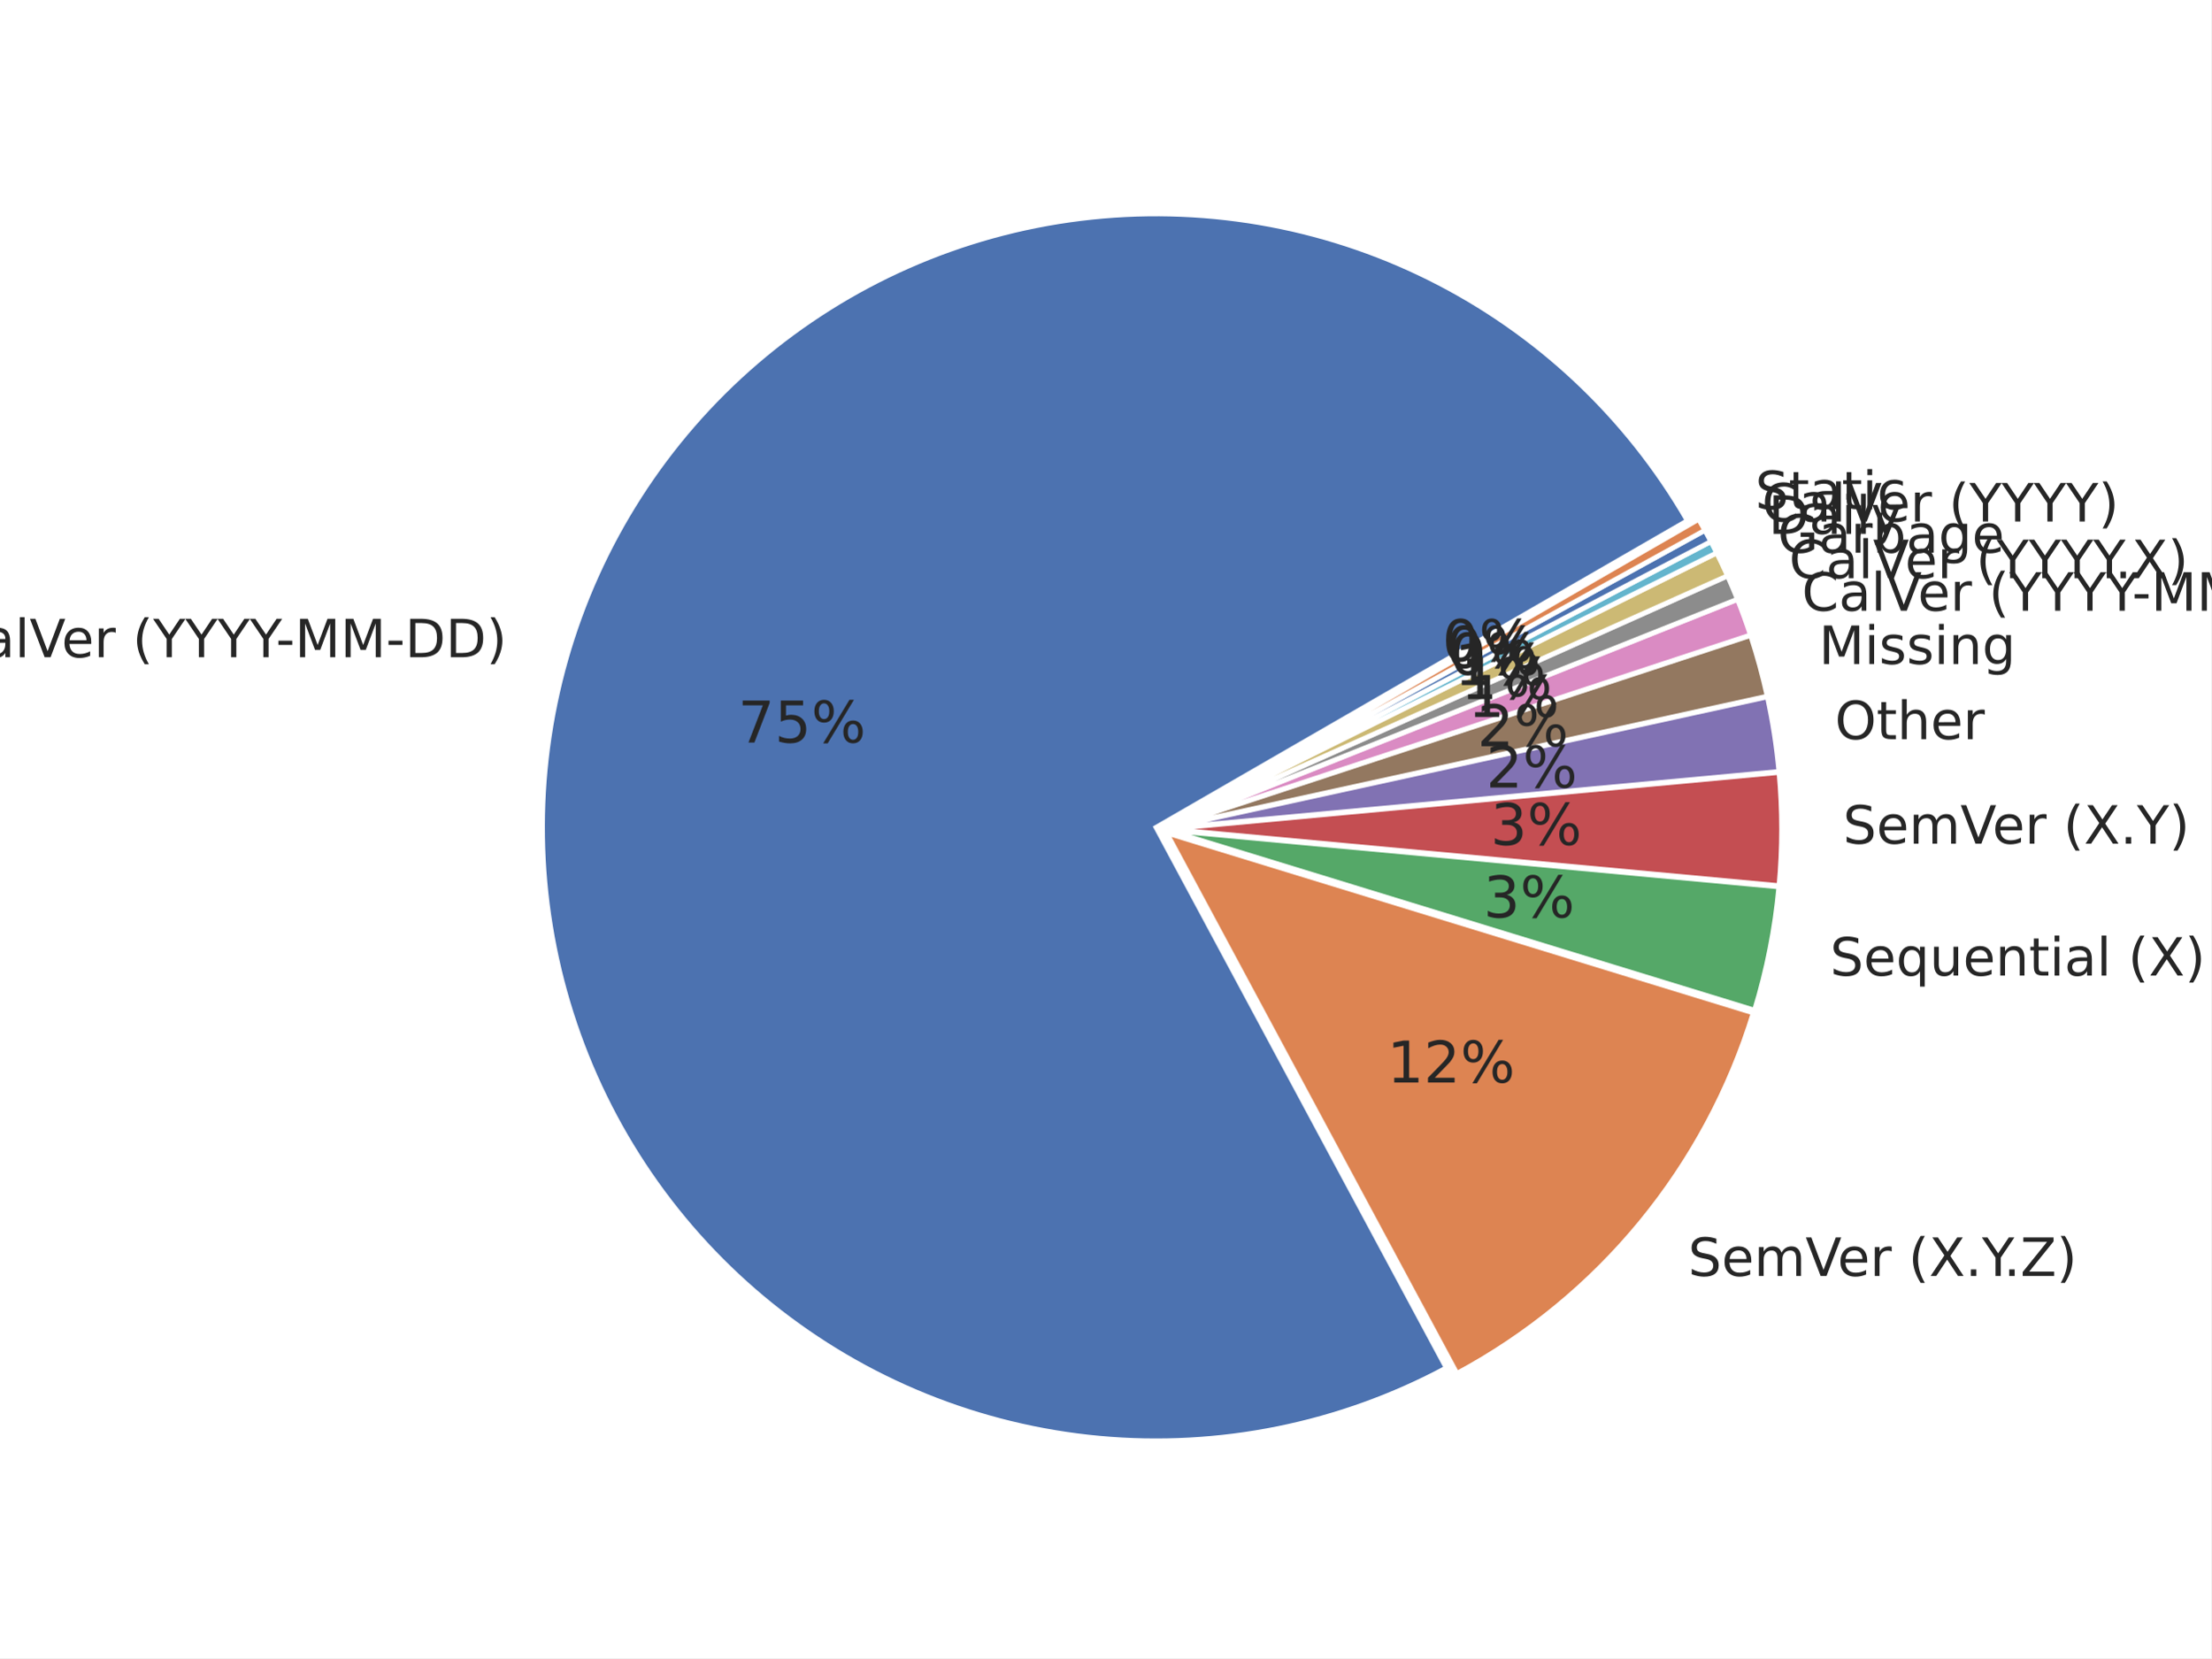
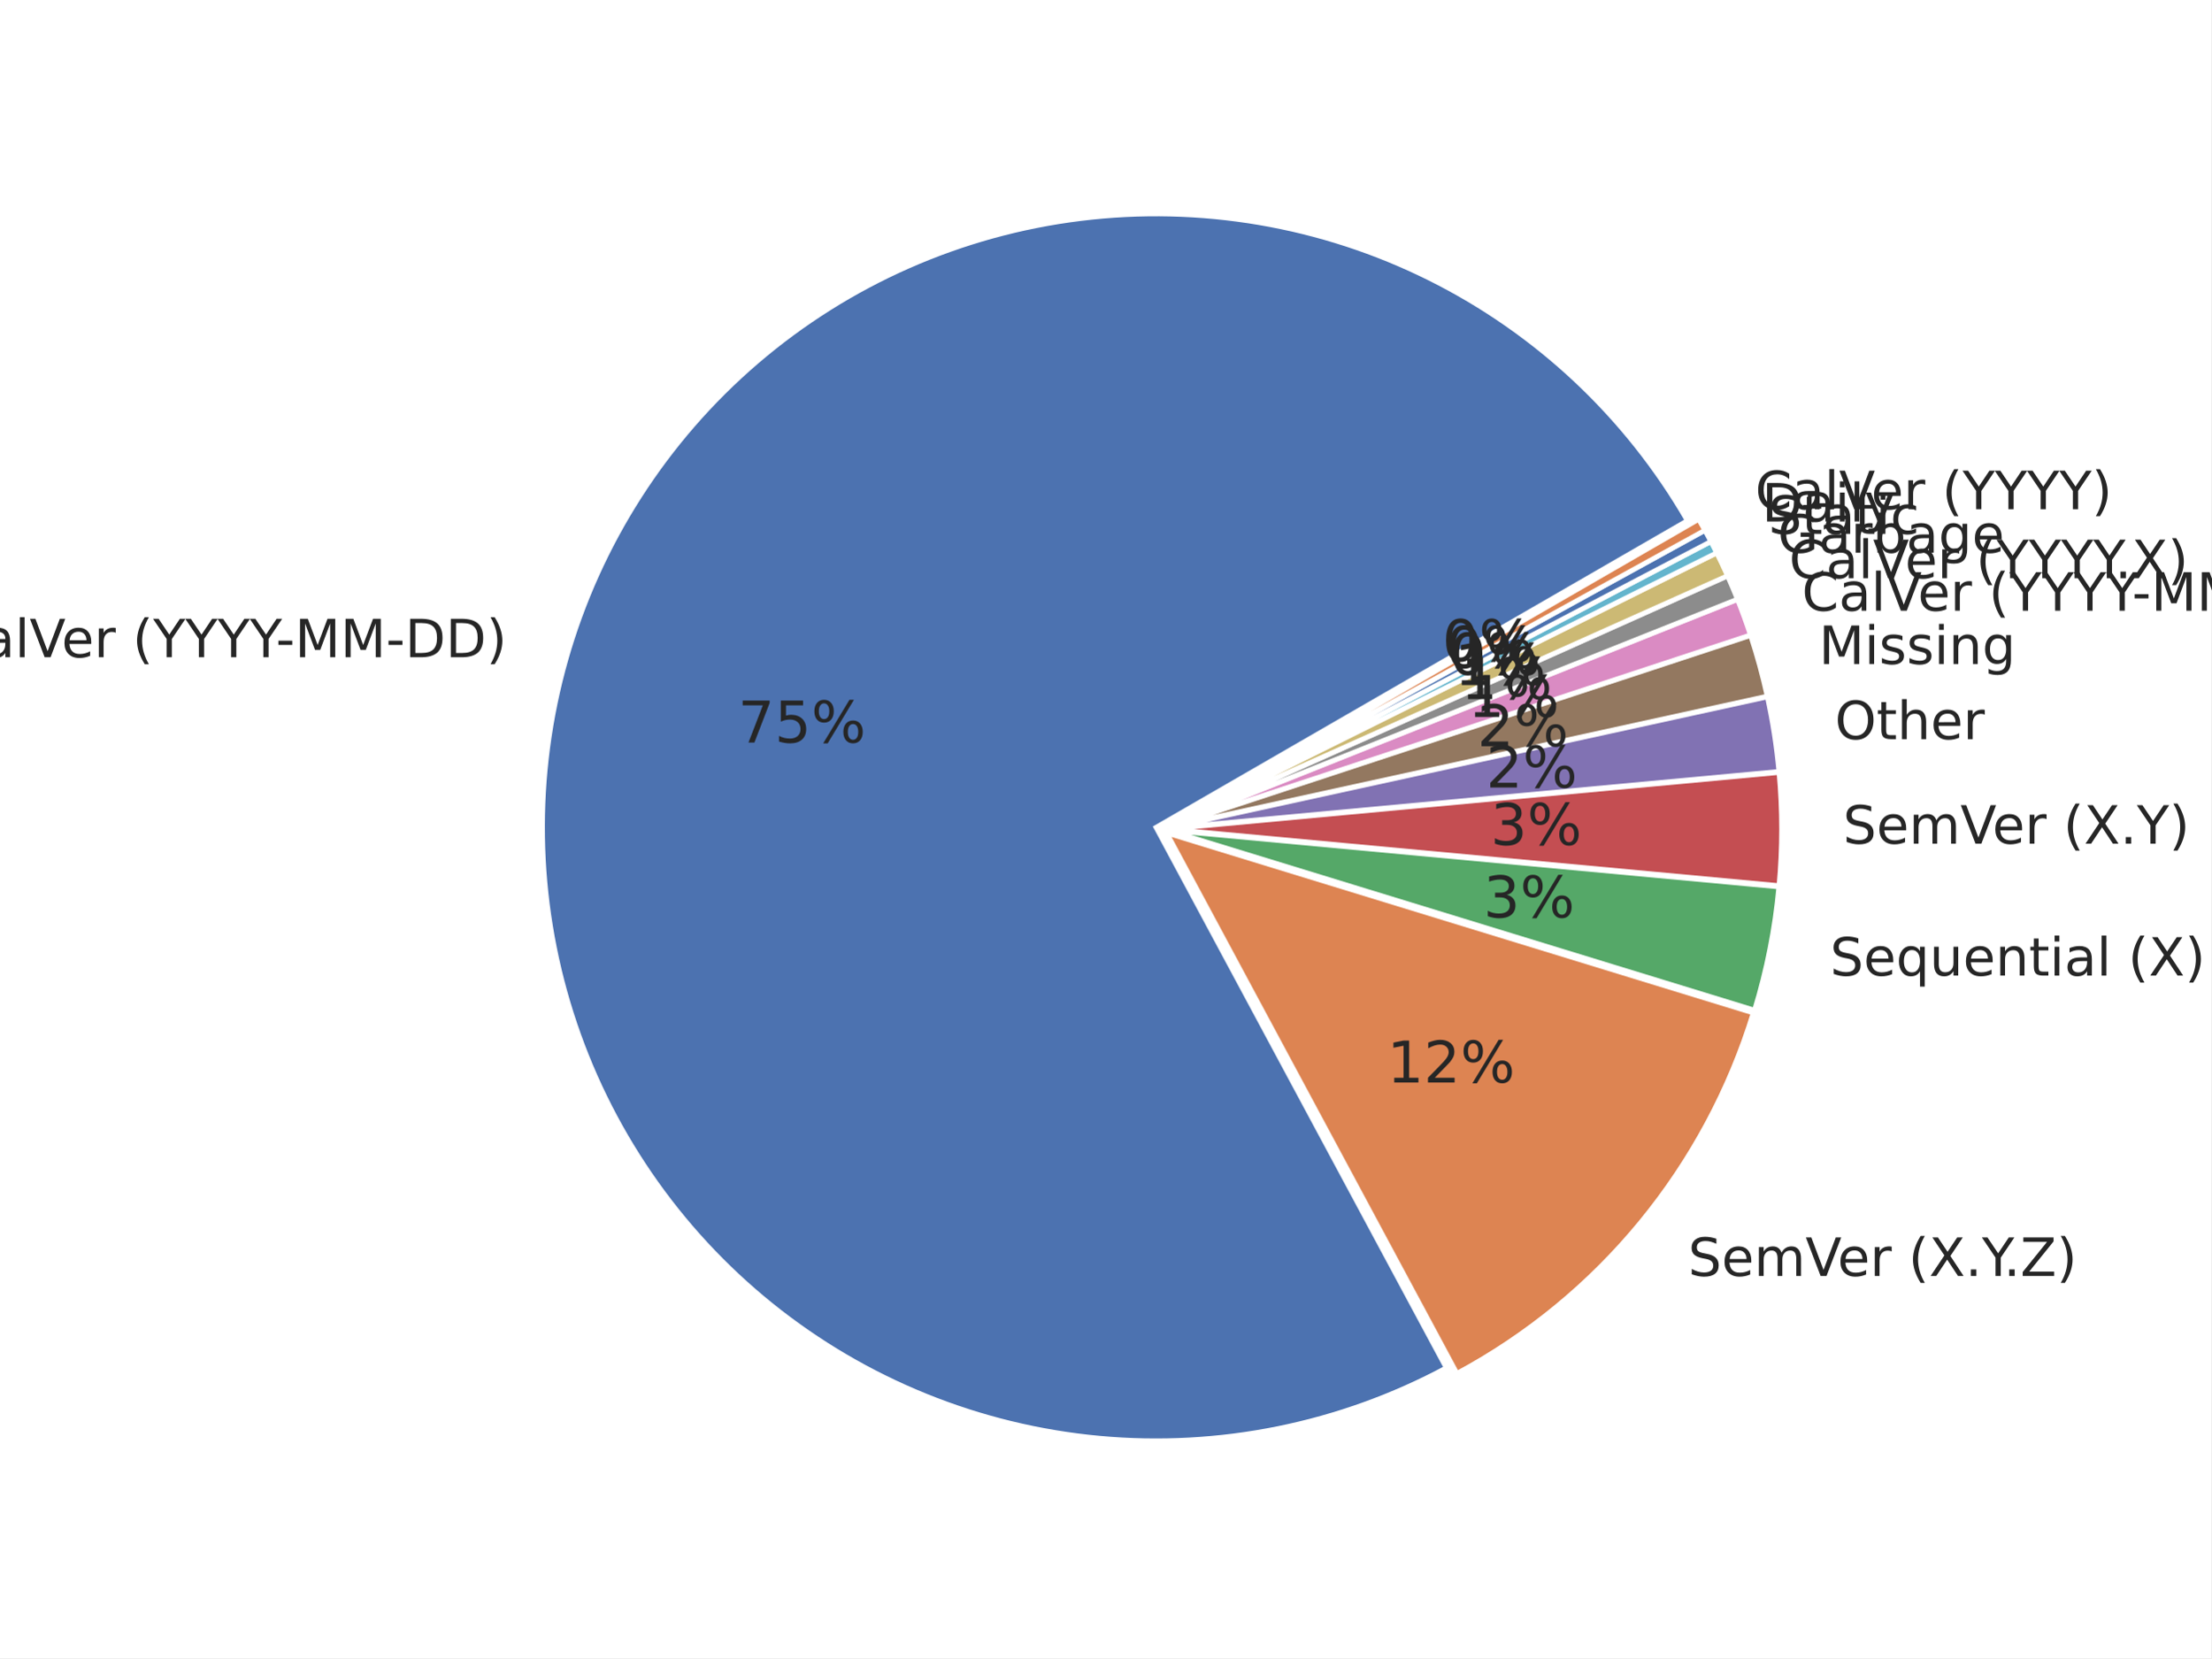
<svg xmlns="http://www.w3.org/2000/svg" xmlns:xlink="http://www.w3.org/1999/xlink" width="460.8pt" height="345.6pt" viewBox="0 0 460.8 345.6" version="1.1">
  <defs>
    <style type="text/css">*{stroke-linejoin: round; stroke-linecap: butt}</style>
  </defs>
  <g id="figure_1">
    <g id="patch_1">
      <path d="M 0 345.6  L 460.8 345.6  L 460.8 0  L 0 0  z " style="fill: #ffffff" />
    </g>
    <g id="axes_1">
      <g id="matplotlib.axis_1" />
      <g id="matplotlib.axis_2" />
      <g id="patch_2">
        <path d="M 351.658 108.514  C 339.098 86.759 320.402 69.181 297.915 57.984  C 275.429 46.787 250.133 42.46 225.204 45.547  C 200.274 48.634 176.798 59 157.722 75.343  C 138.645 91.687 124.802 113.295 117.927 137.456  C 111.053 161.617 111.448 187.277 119.063 211.215  C 126.678 235.153 141.181 256.324 160.752 272.073  C 180.322 287.821 204.106 297.459 229.119 299.777  C 254.132 302.094 279.282 296.991 301.413 285.107  L 240.918 172.45  z " style="fill: #4c72b0; stroke: #ffffff; stroke-linejoin: miter" />
      </g>
      <g id="patch_3">
        <path d="M 303.631 286.269  C 318.328 278.377 331.339 267.685 341.93 254.796  C 352.521 241.908 360.488 227.071 365.382 211.124  L 243.136 173.612  z " style="fill: #dd8452; stroke: #ffffff; stroke-linejoin: miter" />
      </g>
      <g id="patch_4">
        <path d="M 365.648 210.56  C 366.932 206.375 368 202.128 368.849 197.834  C 369.697 193.54 370.325 189.205 370.729 184.846  L 243.402 173.048  z " style="fill: #55a868; stroke: #ffffff; stroke-linejoin: miter" />
      </g>
      <g id="patch_5">
        <path d="M 370.753 184.599  C 371.116 180.676 371.298 176.739 371.298 172.8  C 371.298 168.861 371.116 164.924 370.753 161.001  L 243.426 172.8  z " style="fill: #c44e52; stroke: #ffffff; stroke-linejoin: miter" />
      </g>
      <g id="patch_6">
        <path d="M 370.738 160.805  C 370.495 158.191 370.173 155.584 369.77 152.989  C 369.367 150.395 368.884 147.813 368.323 145.248  L 243.411 172.604  z " style="fill: #8172b3; stroke: #ffffff; stroke-linejoin: miter" />
      </g>
      <g id="patch_7">
        <path d="M 368.293 145.107  C 367.824 142.969 367.302 140.844 366.724 138.733  C 366.147 136.623 365.516 134.527 364.831 132.449  L 243.381 172.463  z " style="fill: #937860; stroke: #ffffff; stroke-linejoin: miter" />
      </g>
      <g id="patch_8">
        <path d="M 364.799 132.349  C 364.389 131.102 363.959 129.861 363.51 128.628  C 363.06 127.394 362.593 126.167 362.106 124.948  L 243.349 172.363  z " style="fill: #da8bc3; stroke: #ffffff; stroke-linejoin: miter" />
      </g>
      <g id="patch_9">
        <path d="M 362.082 124.887  C 361.757 124.074 361.424 123.265 361.083 122.459  C 360.742 121.653 360.393 120.85 360.035 120.051  L 243.325 172.302  z " style="fill: #8c8c8c; stroke: #ffffff; stroke-linejoin: miter" />
      </g>
      <g id="patch_10">
        <path d="M 360.013 120.004  C 359.656 119.205 359.29 118.41 358.916 117.618  C 358.542 116.827 358.16 116.04 357.77 115.256  L 243.304 172.254  z " style="fill: #ccb974; stroke: #ffffff; stroke-linejoin: miter" />
      </g>
      <g id="patch_11">
        <path d="M 357.753 115.221  C 357.558 114.829 357.36 114.438 357.161 114.049  C 356.962 113.659 356.761 113.27 356.558 112.883  L 243.286 172.218  z " style="fill: #64b5cd; stroke: #ffffff; stroke-linejoin: miter" />
      </g>
      <g id="patch_12">
        <path d="M 356.546 112.859  C 356.343 112.472 356.138 112.085 355.931 111.7  C 355.724 111.314 355.515 110.929 355.304 110.546  L 243.274 172.195  z " style="fill: #4c72b0; stroke: #ffffff; stroke-linejoin: miter" />
      </g>
      <g id="patch_13">
        <path d="M 355.291 110.523  C 355.08 110.14 354.867 109.757 354.652 109.376  C 354.437 108.995 354.221 108.615 354.002 108.236  L 243.261 172.172  z " style="fill: #dd8452; stroke: #ffffff; stroke-linejoin: miter" />
      </g>
      <g id="text_1">
        <g style="fill: #262626" transform="translate(-11.31916 136.9921) scale(0.11 -0.11)">
          <defs>
            <path id="DejaVuSans-43" d="M 4122 4306  L 4122 3641  Q 3803 3938 3442 4084  Q 3081 4231 2675 4231  Q 1875 4231 1450 3742  Q 1025 3253 1025 2328  Q 1025 1406 1450 917  Q 1875 428 2675 428  Q 3081 428 3442 575  Q 3803 722 4122 1019  L 4122 359  Q 3791 134 3420 21  Q 3050 -91 2638 -91  Q 1578 -91 968 557  Q 359 1206 359 2328  Q 359 3453 968 4101  Q 1578 4750 2638 4750  Q 3056 4750 3426 4639  Q 3797 4528 4122 4306  z " transform="scale(0.015625)" />
            <path id="DejaVuSans-61" d="M 2194 1759  Q 1497 1759 1228 1600  Q 959 1441 959 1056  Q 959 750 1161 570  Q 1363 391 1709 391  Q 2188 391 2477 730  Q 2766 1069 2766 1631  L 2766 1759  L 2194 1759  z M 3341 1997  L 3341 0  L 2766 0  L 2766 531  Q 2569 213 2275 61  Q 1981 -91 1556 -91  Q 1019 -91 701 211  Q 384 513 384 1019  Q 384 1609 779 1909  Q 1175 2209 1959 2209  L 2766 2209  L 2766 2266  Q 2766 2663 2505 2880  Q 2244 3097 1772 3097  Q 1472 3097 1187 3025  Q 903 2953 641 2809  L 641 3341  Q 956 3463 1253 3523  Q 1550 3584 1831 3584  Q 2591 3584 2966 3190  Q 3341 2797 3341 1997  z " transform="scale(0.015625)" />
            <path id="DejaVuSans-6c" d="M 603 4863  L 1178 4863  L 1178 0  L 603 0  L 603 4863  z " transform="scale(0.015625)" />
            <path id="DejaVuSans-56" d="M 1831 0  L 50 4666  L 709 4666  L 2188 738  L 3669 4666  L 4325 4666  L 2547 0  L 1831 0  z " transform="scale(0.015625)" />
            <path id="DejaVuSans-65" d="M 3597 1894  L 3597 1613  L 953 1613  Q 991 1019 1311 708  Q 1631 397 2203 397  Q 2534 397 2845 478  Q 3156 559 3463 722  L 3463 178  Q 3153 47 2828 -22  Q 2503 -91 2169 -91  Q 1331 -91 842 396  Q 353 884 353 1716  Q 353 2575 817 3079  Q 1281 3584 2069 3584  Q 2775 3584 3186 3129  Q 3597 2675 3597 1894  z M 3022 2063  Q 3016 2534 2758 2815  Q 2500 3097 2075 3097  Q 1594 3097 1305 2825  Q 1016 2553 972 2059  L 3022 2063  z " transform="scale(0.015625)" />
            <path id="DejaVuSans-72" d="M 2631 2963  Q 2534 3019 2420 3045  Q 2306 3072 2169 3072  Q 1681 3072 1420 2755  Q 1159 2438 1159 1844  L 1159 0  L 581 0  L 581 3500  L 1159 3500  L 1159 2956  Q 1341 3275 1631 3429  Q 1922 3584 2338 3584  Q 2397 3584 2469 3576  Q 2541 3569 2628 3553  L 2631 2963  z " transform="scale(0.015625)" />
            <path id="DejaVuSans-20" transform="scale(0.015625)" />
            <path id="DejaVuSans-28" d="M 1984 4856  Q 1566 4138 1362 3434  Q 1159 2731 1159 2009  Q 1159 1288 1364 580  Q 1569 -128 1984 -844  L 1484 -844  Q 1016 -109 783 600  Q 550 1309 550 2009  Q 550 2706 781 3412  Q 1013 4119 1484 4856  L 1984 4856  z " transform="scale(0.015625)" />
            <path id="DejaVuSans-59" d="M -13 4666  L 666 4666  L 1959 2747  L 3244 4666  L 3922 4666  L 2272 2222  L 2272 0  L 1638 0  L 1638 2222  L -13 4666  z " transform="scale(0.015625)" />
            <path id="DejaVuSans-2d" d="M 313 2009  L 1997 2009  L 1997 1497  L 313 1497  L 313 2009  z " transform="scale(0.015625)" />
            <path id="DejaVuSans-4d" d="M 628 4666  L 1569 4666  L 2759 1491  L 3956 4666  L 4897 4666  L 4897 0  L 4281 0  L 4281 4097  L 3078 897  L 2444 897  L 1241 4097  L 1241 0  L 628 0  L 628 4666  z " transform="scale(0.015625)" />
            <path id="DejaVuSans-44" d="M 1259 4147  L 1259 519  L 2022 519  Q 2988 519 3436 956  Q 3884 1394 3884 2338  Q 3884 3275 3436 3711  Q 2988 4147 2022 4147  L 1259 4147  z M 628 4666  L 1925 4666  Q 3281 4666 3915 4102  Q 4550 3538 4550 2338  Q 4550 1131 3912 565  Q 3275 0 1925 0  L 628 0  L 628 4666  z " transform="scale(0.015625)" />
            <path id="DejaVuSans-29" d="M 513 4856  L 1013 4856  Q 1481 4119 1714 3412  Q 1947 2706 1947 2009  Q 1947 1309 1714 600  Q 1481 -109 1013 -844  L 513 -844  Q 928 -128 1133 580  Q 1338 1288 1338 2009  Q 1338 2731 1133 3434  Q 928 4138 513 4856  z " transform="scale(0.015625)" />
          </defs>
          <use xlink:href="#DejaVuSans-43" />
          <use xlink:href="#DejaVuSans-61" transform="translate(69.82422 0)" />
          <use xlink:href="#DejaVuSans-6c" transform="translate(131.1035 0)" />
          <use xlink:href="#DejaVuSans-56" transform="translate(158.8867 0)" />
          <use xlink:href="#DejaVuSans-65" transform="translate(219.5449 0)" />
          <use xlink:href="#DejaVuSans-72" transform="translate(281.0684 0)" />
          <use xlink:href="#DejaVuSans-20" transform="translate(322.1816 0)" />
          <use xlink:href="#DejaVuSans-28" transform="translate(353.9688 0)" />
          <use xlink:href="#DejaVuSans-59" transform="translate(392.9824 0)" />
          <use xlink:href="#DejaVuSans-59" transform="translate(454.0664 0)" />
          <use xlink:href="#DejaVuSans-59" transform="translate(515.1504 0)" />
          <use xlink:href="#DejaVuSans-59" transform="translate(576.2344 0)" />
          <use xlink:href="#DejaVuSans-2d" transform="translate(625.4434 0)" />
          <use xlink:href="#DejaVuSans-4d" transform="translate(661.5273 0)" />
          <use xlink:href="#DejaVuSans-4d" transform="translate(747.8066 0)" />
          <use xlink:href="#DejaVuSans-2d" transform="translate(834.0859 0)" />
          <use xlink:href="#DejaVuSans-44" transform="translate(870.1699 0)" />
          <use xlink:href="#DejaVuSans-44" transform="translate(947.1719 0)" />
          <use xlink:href="#DejaVuSans-29" transform="translate(1024.174 0)" />
        </g>
      </g>
      <g id="text_2">
        <g style="fill: #262626" transform="translate(153.7874 154.765) scale(0.12 -0.12)">
          <defs>
            <path id="DejaVuSans-37" d="M 525 4666  L 3525 4666  L 3525 4397  L 1831 0  L 1172 0  L 2766 4134  L 525 4134  L 525 4666  z " transform="scale(0.015625)" />
            <path id="DejaVuSans-35" d="M 691 4666  L 3169 4666  L 3169 4134  L 1269 4134  L 1269 2991  Q 1406 3038 1543 3061  Q 1681 3084 1819 3084  Q 2600 3084 3056 2656  Q 3513 2228 3513 1497  Q 3513 744 3044 326  Q 2575 -91 1722 -91  Q 1428 -91 1123 -41  Q 819 9 494 109  L 494 744  Q 775 591 1075 516  Q 1375 441 1709 441  Q 2250 441 2565 725  Q 2881 1009 2881 1497  Q 2881 1984 2565 2268  Q 2250 2553 1709 2553  Q 1456 2553 1204 2497  Q 953 2441 691 2322  L 691 4666  z " transform="scale(0.015625)" />
            <path id="DejaVuSans-25" d="M 4653 2053  Q 4381 2053 4226 1822  Q 4072 1591 4072 1178  Q 4072 772 4226 539  Q 4381 306 4653 306  Q 4919 306 5073 539  Q 5228 772 5228 1178  Q 5228 1588 5073 1820  Q 4919 2053 4653 2053  z M 4653 2450  Q 5147 2450 5437 2106  Q 5728 1763 5728 1178  Q 5728 594 5436 251  Q 5144 -91 4653 -91  Q 4153 -91 3862 251  Q 3572 594 3572 1178  Q 3572 1766 3864 2108  Q 4156 2450 4653 2450  z M 1428 4353  Q 1159 4353 1004 4120  Q 850 3888 850 3481  Q 850 3069 1003 2837  Q 1156 2606 1428 2606  Q 1700 2606 1854 2837  Q 2009 3069 2009 3481  Q 2009 3884 1853 4118  Q 1697 4353 1428 4353  z M 4250 4750  L 4750 4750  L 1831 -91  L 1331 -91  L 4250 4750  z M 1428 4750  Q 1922 4750 2215 4408  Q 2509 4066 2509 3481  Q 2509 2891 2217 2550  Q 1925 2209 1428 2209  Q 931 2209 642 2551  Q 353 2894 353 3481  Q 353 4063 643 4406  Q 934 4750 1428 4750  z " transform="scale(0.015625)" />
          </defs>
          <use xlink:href="#DejaVuSans-37" />
          <use xlink:href="#DejaVuSans-35" transform="translate(63.62305 0)" />
          <use xlink:href="#DejaVuSans-25" transform="translate(127.2461 0)" />
        </g>
      </g>
      <g id="text_3">
        <g style="fill: #262626" transform="translate(351.8093 265.9502) scale(0.11 -0.11)">
          <defs>
            <path id="DejaVuSans-53" d="M 3425 4513  L 3425 3897  Q 3066 4069 2747 4153  Q 2428 4238 2131 4238  Q 1616 4238 1336 4038  Q 1056 3838 1056 3469  Q 1056 3159 1242 3001  Q 1428 2844 1947 2747  L 2328 2669  Q 3034 2534 3370 2195  Q 3706 1856 3706 1288  Q 3706 609 3251 259  Q 2797 -91 1919 -91  Q 1588 -91 1214 -16  Q 841 59 441 206  L 441 856  Q 825 641 1194 531  Q 1563 422 1919 422  Q 2459 422 2753 634  Q 3047 847 3047 1241  Q 3047 1584 2836 1778  Q 2625 1972 2144 2069  L 1759 2144  Q 1053 2284 737 2584  Q 422 2884 422 3419  Q 422 4038 858 4394  Q 1294 4750 2059 4750  Q 2388 4750 2728 4690  Q 3069 4631 3425 4513  z " transform="scale(0.015625)" />
            <path id="DejaVuSans-6d" d="M 3328 2828  Q 3544 3216 3844 3400  Q 4144 3584 4550 3584  Q 5097 3584 5394 3201  Q 5691 2819 5691 2113  L 5691 0  L 5113 0  L 5113 2094  Q 5113 2597 4934 2840  Q 4756 3084 4391 3084  Q 3944 3084 3684 2787  Q 3425 2491 3425 1978  L 3425 0  L 2847 0  L 2847 2094  Q 2847 2600 2669 2842  Q 2491 3084 2119 3084  Q 1678 3084 1418 2786  Q 1159 2488 1159 1978  L 1159 0  L 581 0  L 581 3500  L 1159 3500  L 1159 2956  Q 1356 3278 1631 3431  Q 1906 3584 2284 3584  Q 2666 3584 2933 3390  Q 3200 3197 3328 2828  z " transform="scale(0.015625)" />
            <path id="DejaVuSans-58" d="M 403 4666  L 1081 4666  L 2241 2931  L 3406 4666  L 4084 4666  L 2584 2425  L 4184 0  L 3506 0  L 2194 1984  L 872 0  L 191 0  L 1856 2491  L 403 4666  z " transform="scale(0.015625)" />
            <path id="DejaVuSans-2e" d="M 684 794  L 1344 794  L 1344 0  L 684 0  L 684 794  z " transform="scale(0.015625)" />
            <path id="DejaVuSans-5a" d="M 359 4666  L 4025 4666  L 4025 4184  L 1075 531  L 4097 531  L 4097 0  L 288 0  L 288 481  L 3238 4134  L 359 4134  L 359 4666  z " transform="scale(0.015625)" />
          </defs>
          <use xlink:href="#DejaVuSans-53" />
          <use xlink:href="#DejaVuSans-65" transform="translate(63.47656 0)" />
          <use xlink:href="#DejaVuSans-6d" transform="translate(125 0)" />
          <use xlink:href="#DejaVuSans-56" transform="translate(222.4121 0)" />
          <use xlink:href="#DejaVuSans-65" transform="translate(283.0703 0)" />
          <use xlink:href="#DejaVuSans-72" transform="translate(344.5938 0)" />
          <use xlink:href="#DejaVuSans-20" transform="translate(385.707 0)" />
          <use xlink:href="#DejaVuSans-28" transform="translate(417.4941 0)" />
          <use xlink:href="#DejaVuSans-58" transform="translate(456.5078 0)" />
          <use xlink:href="#DejaVuSans-2e" transform="translate(525.0137 0)" />
          <use xlink:href="#DejaVuSans-59" transform="translate(556.8008 0)" />
          <use xlink:href="#DejaVuSans-2e" transform="translate(597.6348 0)" />
          <use xlink:href="#DejaVuSans-5a" transform="translate(629.4219 0)" />
          <use xlink:href="#DejaVuSans-29" transform="translate(697.9277 0)" />
        </g>
      </g>
      <g id="text_4">
        <g style="fill: #262626" transform="translate(289.0762 225.6338) scale(0.12 -0.12)">
          <defs>
            <path id="DejaVuSans-31" d="M 794 531  L 1825 531  L 1825 4091  L 703 3866  L 703 4441  L 1819 4666  L 2450 4666  L 2450 531  L 3481 531  L 3481 0  L 794 0  L 794 531  z " transform="scale(0.015625)" />
            <path id="DejaVuSans-32" d="M 1228 531  L 3431 531  L 3431 0  L 469 0  L 469 531  Q 828 903 1448 1529  Q 2069 2156 2228 2338  Q 2531 2678 2651 2914  Q 2772 3150 2772 3378  Q 2772 3750 2511 3984  Q 2250 4219 1831 4219  Q 1534 4219 1204 4116  Q 875 4013 500 3803  L 500 4441  Q 881 4594 1212 4672  Q 1544 4750 1819 4750  Q 2544 4750 2975 4387  Q 3406 4025 3406 3419  Q 3406 3131 3298 2873  Q 3191 2616 2906 2266  Q 2828 2175 2409 1742  Q 1991 1309 1228 531  z " transform="scale(0.015625)" />
          </defs>
          <use xlink:href="#DejaVuSans-31" />
          <use xlink:href="#DejaVuSans-32" transform="translate(63.62305 0)" />
          <use xlink:href="#DejaVuSans-25" transform="translate(127.2461 0)" />
        </g>
      </g>
      <g id="text_5">
        <g style="fill: #262626" transform="translate(381.3936 203.3474) scale(0.11 -0.11)">
          <defs>
            <path id="DejaVuSans-71" d="M 947 1747  Q 947 1113 1208 752  Q 1469 391 1925 391  Q 2381 391 2643 752  Q 2906 1113 2906 1747  Q 2906 2381 2643 2742  Q 2381 3103 1925 3103  Q 1469 3103 1208 2742  Q 947 2381 947 1747  z M 2906 525  Q 2725 213 2448 61  Q 2172 -91 1784 -91  Q 1150 -91 751 415  Q 353 922 353 1747  Q 353 2572 751 3078  Q 1150 3584 1784 3584  Q 2172 3584 2448 3432  Q 2725 3281 2906 2969  L 2906 3500  L 3481 3500  L 3481 -1331  L 2906 -1331  L 2906 525  z " transform="scale(0.015625)" />
            <path id="DejaVuSans-75" d="M 544 1381  L 544 3500  L 1119 3500  L 1119 1403  Q 1119 906 1312 657  Q 1506 409 1894 409  Q 2359 409 2629 706  Q 2900 1003 2900 1516  L 2900 3500  L 3475 3500  L 3475 0  L 2900 0  L 2900 538  Q 2691 219 2414 64  Q 2138 -91 1772 -91  Q 1169 -91 856 284  Q 544 659 544 1381  z M 1991 3584  L 1991 3584  z " transform="scale(0.015625)" />
            <path id="DejaVuSans-6e" d="M 3513 2113  L 3513 0  L 2938 0  L 2938 2094  Q 2938 2591 2744 2837  Q 2550 3084 2163 3084  Q 1697 3084 1428 2787  Q 1159 2491 1159 1978  L 1159 0  L 581 0  L 581 3500  L 1159 3500  L 1159 2956  Q 1366 3272 1645 3428  Q 1925 3584 2291 3584  Q 2894 3584 3203 3211  Q 3513 2838 3513 2113  z " transform="scale(0.015625)" />
            <path id="DejaVuSans-74" d="M 1172 4494  L 1172 3500  L 2356 3500  L 2356 3053  L 1172 3053  L 1172 1153  Q 1172 725 1289 603  Q 1406 481 1766 481  L 2356 481  L 2356 0  L 1766 0  Q 1100 0 847 248  Q 594 497 594 1153  L 594 3053  L 172 3053  L 172 3500  L 594 3500  L 594 4494  L 1172 4494  z " transform="scale(0.015625)" />
            <path id="DejaVuSans-69" d="M 603 3500  L 1178 3500  L 1178 0  L 603 0  L 603 3500  z M 603 4863  L 1178 4863  L 1178 4134  L 603 4134  L 603 4863  z " transform="scale(0.015625)" />
          </defs>
          <use xlink:href="#DejaVuSans-53" />
          <use xlink:href="#DejaVuSans-65" transform="translate(63.47656 0)" />
          <use xlink:href="#DejaVuSans-71" transform="translate(125 0)" />
          <use xlink:href="#DejaVuSans-75" transform="translate(188.4766 0)" />
          <use xlink:href="#DejaVuSans-65" transform="translate(251.8555 0)" />
          <use xlink:href="#DejaVuSans-6e" transform="translate(313.3789 0)" />
          <use xlink:href="#DejaVuSans-74" transform="translate(376.7578 0)" />
          <use xlink:href="#DejaVuSans-69" transform="translate(415.9668 0)" />
          <use xlink:href="#DejaVuSans-61" transform="translate(443.75 0)" />
          <use xlink:href="#DejaVuSans-6c" transform="translate(505.0293 0)" />
          <use xlink:href="#DejaVuSans-20" transform="translate(532.8125 0)" />
          <use xlink:href="#DejaVuSans-28" transform="translate(564.5996 0)" />
          <use xlink:href="#DejaVuSans-58" transform="translate(603.6133 0)" />
          <use xlink:href="#DejaVuSans-29" transform="translate(672.1191 0)" />
        </g>
      </g>
      <g id="text_6">
        <g style="fill: #262626" transform="translate(309.1517 191.2305) scale(0.12 -0.12)">
          <defs>
            <path id="DejaVuSans-33" d="M 2597 2516  Q 3050 2419 3304 2112  Q 3559 1806 3559 1356  Q 3559 666 3084 287  Q 2609 -91 1734 -91  Q 1441 -91 1130 -33  Q 819 25 488 141  L 488 750  Q 750 597 1062 519  Q 1375 441 1716 441  Q 2309 441 2620 675  Q 2931 909 2931 1356  Q 2931 1769 2642 2001  Q 2353 2234 1838 2234  L 1294 2234  L 1294 2753  L 1863 2753  Q 2328 2753 2575 2939  Q 2822 3125 2822 3475  Q 2822 3834 2567 4026  Q 2313 4219 1838 4219  Q 1578 4219 1281 4162  Q 984 4106 628 3988  L 628 4550  Q 988 4650 1302 4700  Q 1616 4750 1894 4750  Q 2613 4750 3031 4423  Q 3450 4097 3450 3541  Q 3450 3153 3228 2886  Q 3006 2619 2597 2516  z " transform="scale(0.015625)" />
          </defs>
          <use xlink:href="#DejaVuSans-33" />
          <use xlink:href="#DejaVuSans-25" transform="translate(63.62305 0)" />
        </g>
      </g>
      <g id="text_7">
        <g style="fill: #262626" transform="translate(384.0855 175.8353) scale(0.11 -0.11)">
          <use xlink:href="#DejaVuSans-53" />
          <use xlink:href="#DejaVuSans-65" transform="translate(63.47656 0)" />
          <use xlink:href="#DejaVuSans-6d" transform="translate(125 0)" />
          <use xlink:href="#DejaVuSans-56" transform="translate(222.4121 0)" />
          <use xlink:href="#DejaVuSans-65" transform="translate(283.0703 0)" />
          <use xlink:href="#DejaVuSans-72" transform="translate(344.5938 0)" />
          <use xlink:href="#DejaVuSans-20" transform="translate(385.707 0)" />
          <use xlink:href="#DejaVuSans-28" transform="translate(417.4941 0)" />
          <use xlink:href="#DejaVuSans-58" transform="translate(456.5078 0)" />
          <use xlink:href="#DejaVuSans-2e" transform="translate(525.0137 0)" />
          <use xlink:href="#DejaVuSans-59" transform="translate(556.8008 0)" />
          <use xlink:href="#DejaVuSans-29" transform="translate(617.8848 0)" />
        </g>
      </g>
      <g id="text_8">
        <g style="fill: #262626" transform="translate(310.631 176.1112) scale(0.12 -0.12)">
          <use xlink:href="#DejaVuSans-33" />
          <use xlink:href="#DejaVuSans-25" transform="translate(63.62305 0)" />
        </g>
      </g>
      <g id="text_9">
        <g style="fill: #262626" transform="translate(382.4057 154.0631) scale(0.11 -0.11)">
          <defs>
            <path id="DejaVuSans-4f" d="M 2522 4238  Q 1834 4238 1429 3725  Q 1025 3213 1025 2328  Q 1025 1447 1429 934  Q 1834 422 2522 422  Q 3209 422 3611 934  Q 4013 1447 4013 2328  Q 4013 3213 3611 3725  Q 3209 4238 2522 4238  z M 2522 4750  Q 3503 4750 4090 4092  Q 4678 3434 4678 2328  Q 4678 1225 4090 567  Q 3503 -91 2522 -91  Q 1538 -91 948 565  Q 359 1222 359 2328  Q 359 3434 948 4092  Q 1538 4750 2522 4750  z " transform="scale(0.015625)" />
            <path id="DejaVuSans-68" d="M 3513 2113  L 3513 0  L 2938 0  L 2938 2094  Q 2938 2591 2744 2837  Q 2550 3084 2163 3084  Q 1697 3084 1428 2787  Q 1159 2491 1159 1978  L 1159 0  L 581 0  L 581 4863  L 1159 4863  L 1159 2956  Q 1366 3272 1645 3428  Q 1925 3584 2291 3584  Q 2894 3584 3203 3211  Q 3513 2838 3513 2113  z " transform="scale(0.015625)" />
          </defs>
          <use xlink:href="#DejaVuSans-4f" />
          <use xlink:href="#DejaVuSans-74" transform="translate(78.71094 0)" />
          <use xlink:href="#DejaVuSans-68" transform="translate(117.9199 0)" />
          <use xlink:href="#DejaVuSans-65" transform="translate(181.2988 0)" />
          <use xlink:href="#DejaVuSans-72" transform="translate(242.8223 0)" />
        </g>
      </g>
      <g id="text_10">
        <g style="fill: #262626" transform="translate(309.7079 164.1463) scale(0.12 -0.12)">
          <use xlink:href="#DejaVuSans-32" />
          <use xlink:href="#DejaVuSans-25" transform="translate(63.62305 0)" />
        </g>
      </g>
      <g id="text_11">
        <g style="fill: #262626" transform="translate(379.0586 138.3957) scale(0.11 -0.11)">
          <defs>
            <path id="DejaVuSans-73" d="M 2834 3397  L 2834 2853  Q 2591 2978 2328 3040  Q 2066 3103 1784 3103  Q 1356 3103 1142 2972  Q 928 2841 928 2578  Q 928 2378 1081 2264  Q 1234 2150 1697 2047  L 1894 2003  Q 2506 1872 2764 1633  Q 3022 1394 3022 966  Q 3022 478 2636 193  Q 2250 -91 1575 -91  Q 1294 -91 989 -36  Q 684 19 347 128  L 347 722  Q 666 556 975 473  Q 1284 391 1588 391  Q 1994 391 2212 530  Q 2431 669 2431 922  Q 2431 1156 2273 1281  Q 2116 1406 1581 1522  L 1381 1569  Q 847 1681 609 1914  Q 372 2147 372 2553  Q 372 3047 722 3315  Q 1072 3584 1716 3584  Q 2034 3584 2315 3537  Q 2597 3491 2834 3397  z " transform="scale(0.015625)" />
            <path id="DejaVuSans-67" d="M 2906 1791  Q 2906 2416 2648 2759  Q 2391 3103 1925 3103  Q 1463 3103 1205 2759  Q 947 2416 947 1791  Q 947 1169 1205 825  Q 1463 481 1925 481  Q 2391 481 2648 825  Q 2906 1169 2906 1791  z M 3481 434  Q 3481 -459 3084 -895  Q 2688 -1331 1869 -1331  Q 1566 -1331 1297 -1286  Q 1028 -1241 775 -1147  L 775 -588  Q 1028 -725 1275 -790  Q 1522 -856 1778 -856  Q 2344 -856 2625 -561  Q 2906 -266 2906 331  L 2906 616  Q 2728 306 2450 153  Q 2172 0 1784 0  Q 1141 0 747 490  Q 353 981 353 1791  Q 353 2603 747 3093  Q 1141 3584 1784 3584  Q 2172 3584 2450 3431  Q 2728 3278 2906 2969  L 2906 3500  L 3481 3500  L 3481 434  z " transform="scale(0.015625)" />
          </defs>
          <use xlink:href="#DejaVuSans-4d" />
          <use xlink:href="#DejaVuSans-69" transform="translate(86.2793 0)" />
          <use xlink:href="#DejaVuSans-73" transform="translate(114.0625 0)" />
          <use xlink:href="#DejaVuSans-73" transform="translate(166.1621 0)" />
          <use xlink:href="#DejaVuSans-69" transform="translate(218.2617 0)" />
          <use xlink:href="#DejaVuSans-6e" transform="translate(246.0449 0)" />
          <use xlink:href="#DejaVuSans-67" transform="translate(309.4238 0)" />
        </g>
      </g>
      <g id="text_12">
        <g style="fill: #262626" transform="translate(307.8685 155.5363) scale(0.12 -0.12)">
          <use xlink:href="#DejaVuSans-32" />
          <use xlink:href="#DejaVuSans-25" transform="translate(63.62305 0)" />
        </g>
      </g>
      <g id="text_13">
        <g style="fill: #262626" transform="translate(375.5255 127.2896) scale(0.11 -0.11)">
          <use xlink:href="#DejaVuSans-43" />
          <use xlink:href="#DejaVuSans-61" transform="translate(69.82422 0)" />
          <use xlink:href="#DejaVuSans-6c" transform="translate(131.1035 0)" />
          <use xlink:href="#DejaVuSans-56" transform="translate(158.8867 0)" />
          <use xlink:href="#DejaVuSans-65" transform="translate(219.5449 0)" />
          <use xlink:href="#DejaVuSans-72" transform="translate(281.0684 0)" />
          <use xlink:href="#DejaVuSans-20" transform="translate(322.1816 0)" />
          <use xlink:href="#DejaVuSans-28" transform="translate(353.9688 0)" />
          <use xlink:href="#DejaVuSans-59" transform="translate(392.9824 0)" />
          <use xlink:href="#DejaVuSans-59" transform="translate(454.0664 0)" />
          <use xlink:href="#DejaVuSans-59" transform="translate(515.1504 0)" />
          <use xlink:href="#DejaVuSans-59" transform="translate(576.2344 0)" />
          <use xlink:href="#DejaVuSans-2d" transform="translate(625.4434 0)" />
          <use xlink:href="#DejaVuSans-4d" transform="translate(661.5273 0)" />
          <use xlink:href="#DejaVuSans-4d" transform="translate(747.8066 0)" />
          <use xlink:href="#DejaVuSans-29" transform="translate(834.0859 0)" />
        </g>
      </g>
      <g id="text_14">
        <g style="fill: #262626" transform="translate(305.9269 149.433) scale(0.12 -0.12)">
          <use xlink:href="#DejaVuSans-31" />
          <use xlink:href="#DejaVuSans-25" transform="translate(63.62305 0)" />
        </g>
      </g>
      <g id="text_15">
        <g style="fill: #262626" transform="translate(372.8589 120.5098) scale(0.11 -0.11)">
          <use xlink:href="#DejaVuSans-43" />
          <use xlink:href="#DejaVuSans-61" transform="translate(69.82422 0)" />
          <use xlink:href="#DejaVuSans-6c" transform="translate(131.1035 0)" />
          <use xlink:href="#DejaVuSans-56" transform="translate(158.8867 0)" />
          <use xlink:href="#DejaVuSans-65" transform="translate(219.5449 0)" />
          <use xlink:href="#DejaVuSans-72" transform="translate(281.0684 0)" />
          <use xlink:href="#DejaVuSans-20" transform="translate(322.1816 0)" />
          <use xlink:href="#DejaVuSans-28" transform="translate(353.9688 0)" />
          <use xlink:href="#DejaVuSans-59" transform="translate(392.9824 0)" />
          <use xlink:href="#DejaVuSans-59" transform="translate(454.0664 0)" />
          <use xlink:href="#DejaVuSans-59" transform="translate(515.1504 0)" />
          <use xlink:href="#DejaVuSans-59" transform="translate(576.2344 0)" />
          <use xlink:href="#DejaVuSans-2e" transform="translate(617.0684 0)" />
          <use xlink:href="#DejaVuSans-58" transform="translate(648.8555 0)" />
          <use xlink:href="#DejaVuSans-29" transform="translate(717.3613 0)" />
        </g>
      </g>
      <g id="text_16">
        <g style="fill: #262626" transform="translate(304.4615 145.7071) scale(0.12 -0.12)">
          <use xlink:href="#DejaVuSans-31" />
          <use xlink:href="#DejaVuSans-25" transform="translate(63.62305 0)" />
        </g>
      </g>
      <g id="text_17">
        <g style="fill: #262626" transform="translate(370.4773 115.19) scale(0.11 -0.11)">
          <defs>
            <path id="DejaVuSans-47" d="M 3809 666  L 3809 1919  L 2778 1919  L 2778 2438  L 4434 2438  L 4434 434  Q 4069 175 3628 42  Q 3188 -91 2688 -91  Q 1594 -91 976 548  Q 359 1188 359 2328  Q 359 3472 976 4111  Q 1594 4750 2688 4750  Q 3144 4750 3555 4637  Q 3966 4525 4313 4306  L 4313 3634  Q 3963 3931 3569 4081  Q 3175 4231 2741 4231  Q 1884 4231 1454 3753  Q 1025 3275 1025 2328  Q 1025 1384 1454 906  Q 1884 428 2741 428  Q 3075 428 3337 486  Q 3600 544 3809 666  z " transform="scale(0.015625)" />
            <path id="DejaVuSans-62" d="M 3116 1747  Q 3116 2381 2855 2742  Q 2594 3103 2138 3103  Q 1681 3103 1420 2742  Q 1159 2381 1159 1747  Q 1159 1113 1420 752  Q 1681 391 2138 391  Q 2594 391 2855 752  Q 3116 1113 3116 1747  z M 1159 2969  Q 1341 3281 1617 3432  Q 1894 3584 2278 3584  Q 2916 3584 3314 3078  Q 3713 2572 3713 1747  Q 3713 922 3314 415  Q 2916 -91 2278 -91  Q 1894 -91 1617 61  Q 1341 213 1159 525  L 1159 0  L 581 0  L 581 4863  L 1159 4863  L 1159 2969  z " transform="scale(0.015625)" />
          </defs>
          <use xlink:href="#DejaVuSans-47" />
          <use xlink:href="#DejaVuSans-61" transform="translate(77.49023 0)" />
          <use xlink:href="#DejaVuSans-72" transform="translate(138.7695 0)" />
          <use xlink:href="#DejaVuSans-62" transform="translate(179.8828 0)" />
          <use xlink:href="#DejaVuSans-61" transform="translate(243.3594 0)" />
          <use xlink:href="#DejaVuSans-67" transform="translate(304.6387 0)" />
          <use xlink:href="#DejaVuSans-65" transform="translate(368.1152 0)" />
        </g>
      </g>
      <g id="text_18">
        <g style="fill: #262626" transform="translate(303.1527 142.7837) scale(0.12 -0.12)">
          <use xlink:href="#DejaVuSans-31" />
          <use xlink:href="#DejaVuSans-25" transform="translate(63.62305 0)" />
        </g>
      </g>
      <g id="text_19">
        <g style="fill: #262626" transform="translate(368.5489 111.2669) scale(0.11 -0.11)">
          <defs>
+             <path id="DejaVuSans-63" d="M 3122 3366  L 3122 2828  Q 2878 2963 2633 3030  Q 2388 3097 2138 3097  Q 1578 3097 1268 2742  Q 959 2388 959 1747  Q 959 1106 1268 751  Q 1578 397 2138 397  Q 2388 397 2633 464  Q 2878 531 3122 666  L 3122 134  Q 2881 22 2623 -34  Q 2366 -91 2075 -91  Q 1284 -91 818 406  Q 353 903 353 1747  Q 353 2603 823 3093  Q 1294 3584 2113 3584  Q 2378 3584 2631 3529  Q 2884 3475 3122 3366  z " transform="scale(0.015625)" />
+           </defs>
+           <use xlink:href="#DejaVuSans-53" />
+           <use xlink:href="#DejaVuSans-74" transform="translate(63.47656 0)" />
+           <use xlink:href="#DejaVuSans-61" transform="translate(102.6855 0)" />
+           <use xlink:href="#DejaVuSans-74" transform="translate(163.9648 0)" />
+           <use xlink:href="#DejaVuSans-69" transform="translate(203.1738 0)" />
+           <use xlink:href="#DejaVuSans-63" transform="translate(230.957 0)" />
+         </g>
+       </g>
+       <g id="text_20">
+         <g style="fill: #262626" transform="translate(302.0929 140.6277) scale(0.12 -0.12)">
+           <defs>
+             <path id="DejaVuSans-30" d="M 2034 4250  Q 1547 4250 1301 3770  Q 1056 3291 1056 2328  Q 1056 1369 1301 889  Q 1547 409 2034 409  Q 2525 409 2770 889  Q 3016 1369 3016 2328  Q 3016 3291 2770 3770  Q 2525 4250 2034 4250  z M 2034 4750  Q 2819 4750 3233 4129  Q 3647 3509 3647 2328  Q 3647 1150 3233 529  Q 2819 -91 2034 -91  Q 1250 -91 836 529  Q 422 1150 422 2328  Q 422 3509 836 4129  Q 1250 4750 2034 4750  z " transform="scale(0.015625)" />
+           </defs>
+           <use xlink:href="#DejaVuSans-30" />
+           <use xlink:href="#DejaVuSans-25" transform="translate(63.62305 0)" />
+         </g>
+       </g>
+       <g id="text_21">
+         <g style="fill: #262626" transform="translate(367.1965 108.6852) scale(0.11 -0.11)">
+           <defs>
            <path id="DejaVuSans-79" d="M 2059 -325  Q 1816 -950 1584 -1140  Q 1353 -1331 966 -1331  L 506 -1331  L 506 -850  L 844 -850  Q 1081 -850 1212 -737  Q 1344 -625 1503 -206  L 1606 56  L 191 3500  L 800 3500  L 1894 763  L 2988 3500  L 3597 3500  L 2059 -325  z " transform="scale(0.015625)" />
          </defs>
          <use xlink:href="#DejaVuSans-44" />
          <use xlink:href="#DejaVuSans-61" transform="translate(77.00195 0)" />
          <use xlink:href="#DejaVuSans-69" transform="translate(138.2812 0)" />
          <use xlink:href="#DejaVuSans-6c" transform="translate(166.0645 0)" />
          <use xlink:href="#DejaVuSans-79" transform="translate(193.8477 0)" />
        </g>
      </g>
-       <g id="text_20">
-         <g style="fill: #262626" transform="translate(302.0929 140.6277) scale(0.12 -0.12)">
-           <defs>
-             <path id="DejaVuSans-30" d="M 2034 4250  Q 1547 4250 1301 3770  Q 1056 3291 1056 2328  Q 1056 1369 1301 889  Q 1547 409 2034 409  Q 2525 409 2770 889  Q 3016 1369 3016 2328  Q 3016 3291 2770 3770  Q 2525 4250 2034 4250  z M 2034 4750  Q 2819 4750 3233 4129  Q 3647 3509 3647 2328  Q 3647 1150 3233 529  Q 2819 -91 2034 -91  Q 1250 -91 836 529  Q 422 1150 422 2328  Q 422 3509 836 4129  Q 1250 4750 2034 4750  z " transform="scale(0.015625)" />
-           </defs>
+       <g id="text_22">
+         <g style="fill: #262626" transform="translate(301.3497 139.2089) scale(0.12 -0.12)">
          <use xlink:href="#DejaVuSans-30" />
          <use xlink:href="#DejaVuSans-25" transform="translate(63.62305 0)" />
        </g>
      </g>
-       <g id="text_21">
-         <g style="fill: #262626" transform="translate(367.1965 108.6852) scale(0.11 -0.11)">
+       <g id="text_23">
+         <g style="fill: #262626" transform="translate(365.7914 106.1318) scale(0.11 -0.11)">
          <use xlink:href="#DejaVuSans-43" />
          <use xlink:href="#DejaVuSans-61" transform="translate(69.82422 0)" />
          <use xlink:href="#DejaVuSans-6c" transform="translate(131.1035 0)" />
          <use xlink:href="#DejaVuSans-56" transform="translate(158.8867 0)" />
          <use xlink:href="#DejaVuSans-65" transform="translate(219.5449 0)" />
          <use xlink:href="#DejaVuSans-72" transform="translate(281.0684 0)" />
          <use xlink:href="#DejaVuSans-20" transform="translate(322.1816 0)" />
          <use xlink:href="#DejaVuSans-28" transform="translate(353.9688 0)" />
          <use xlink:href="#DejaVuSans-59" transform="translate(392.9824 0)" />
          <use xlink:href="#DejaVuSans-59" transform="translate(454.0664 0)" />
          <use xlink:href="#DejaVuSans-59" transform="translate(515.1504 0)" />
          <use xlink:href="#DejaVuSans-59" transform="translate(576.2344 0)" />
          <use xlink:href="#DejaVuSans-29" transform="translate(637.3184 0)" />
        </g>
      </g>
-       <g id="text_22">
-         <g style="fill: #262626" transform="translate(301.3497 139.2089) scale(0.12 -0.12)">
-           <use xlink:href="#DejaVuSans-30" />
-           <use xlink:href="#DejaVuSans-25" transform="translate(63.62305 0)" />
-         </g>
-       </g>
-       <g id="text_23">
-         <g style="fill: #262626" transform="translate(365.7914 106.1318) scale(0.11 -0.11)">
-           <defs>
-             <path id="DejaVuSans-63" d="M 3122 3366  L 3122 2828  Q 2878 2963 2633 3030  Q 2388 3097 2138 3097  Q 1578 3097 1268 2742  Q 959 2388 959 1747  Q 959 1106 1268 751  Q 1578 397 2138 397  Q 2388 397 2633 464  Q 2878 531 3122 666  L 3122 134  Q 2881 22 2623 -34  Q 2366 -91 2075 -91  Q 1284 -91 818 406  Q 353 903 353 1747  Q 353 2603 823 3093  Q 1294 3584 2113 3584  Q 2378 3584 2631 3529  Q 2884 3475 3122 3366  z " transform="scale(0.015625)" />
-           </defs>
-           <use xlink:href="#DejaVuSans-53" />
-           <use xlink:href="#DejaVuSans-74" transform="translate(63.47656 0)" />
-           <use xlink:href="#DejaVuSans-61" transform="translate(102.6855 0)" />
-           <use xlink:href="#DejaVuSans-74" transform="translate(163.9648 0)" />
-           <use xlink:href="#DejaVuSans-69" transform="translate(203.1738 0)" />
-           <use xlink:href="#DejaVuSans-63" transform="translate(230.957 0)" />
-         </g>
-       </g>
      <g id="text_24">
        <g style="fill: #262626" transform="translate(300.5775 137.8057) scale(0.12 -0.12)">
          <use xlink:href="#DejaVuSans-30" />
          <use xlink:href="#DejaVuSans-25" transform="translate(63.62305 0)" />
        </g>
      </g>
    </g>
  </g>
</svg>
